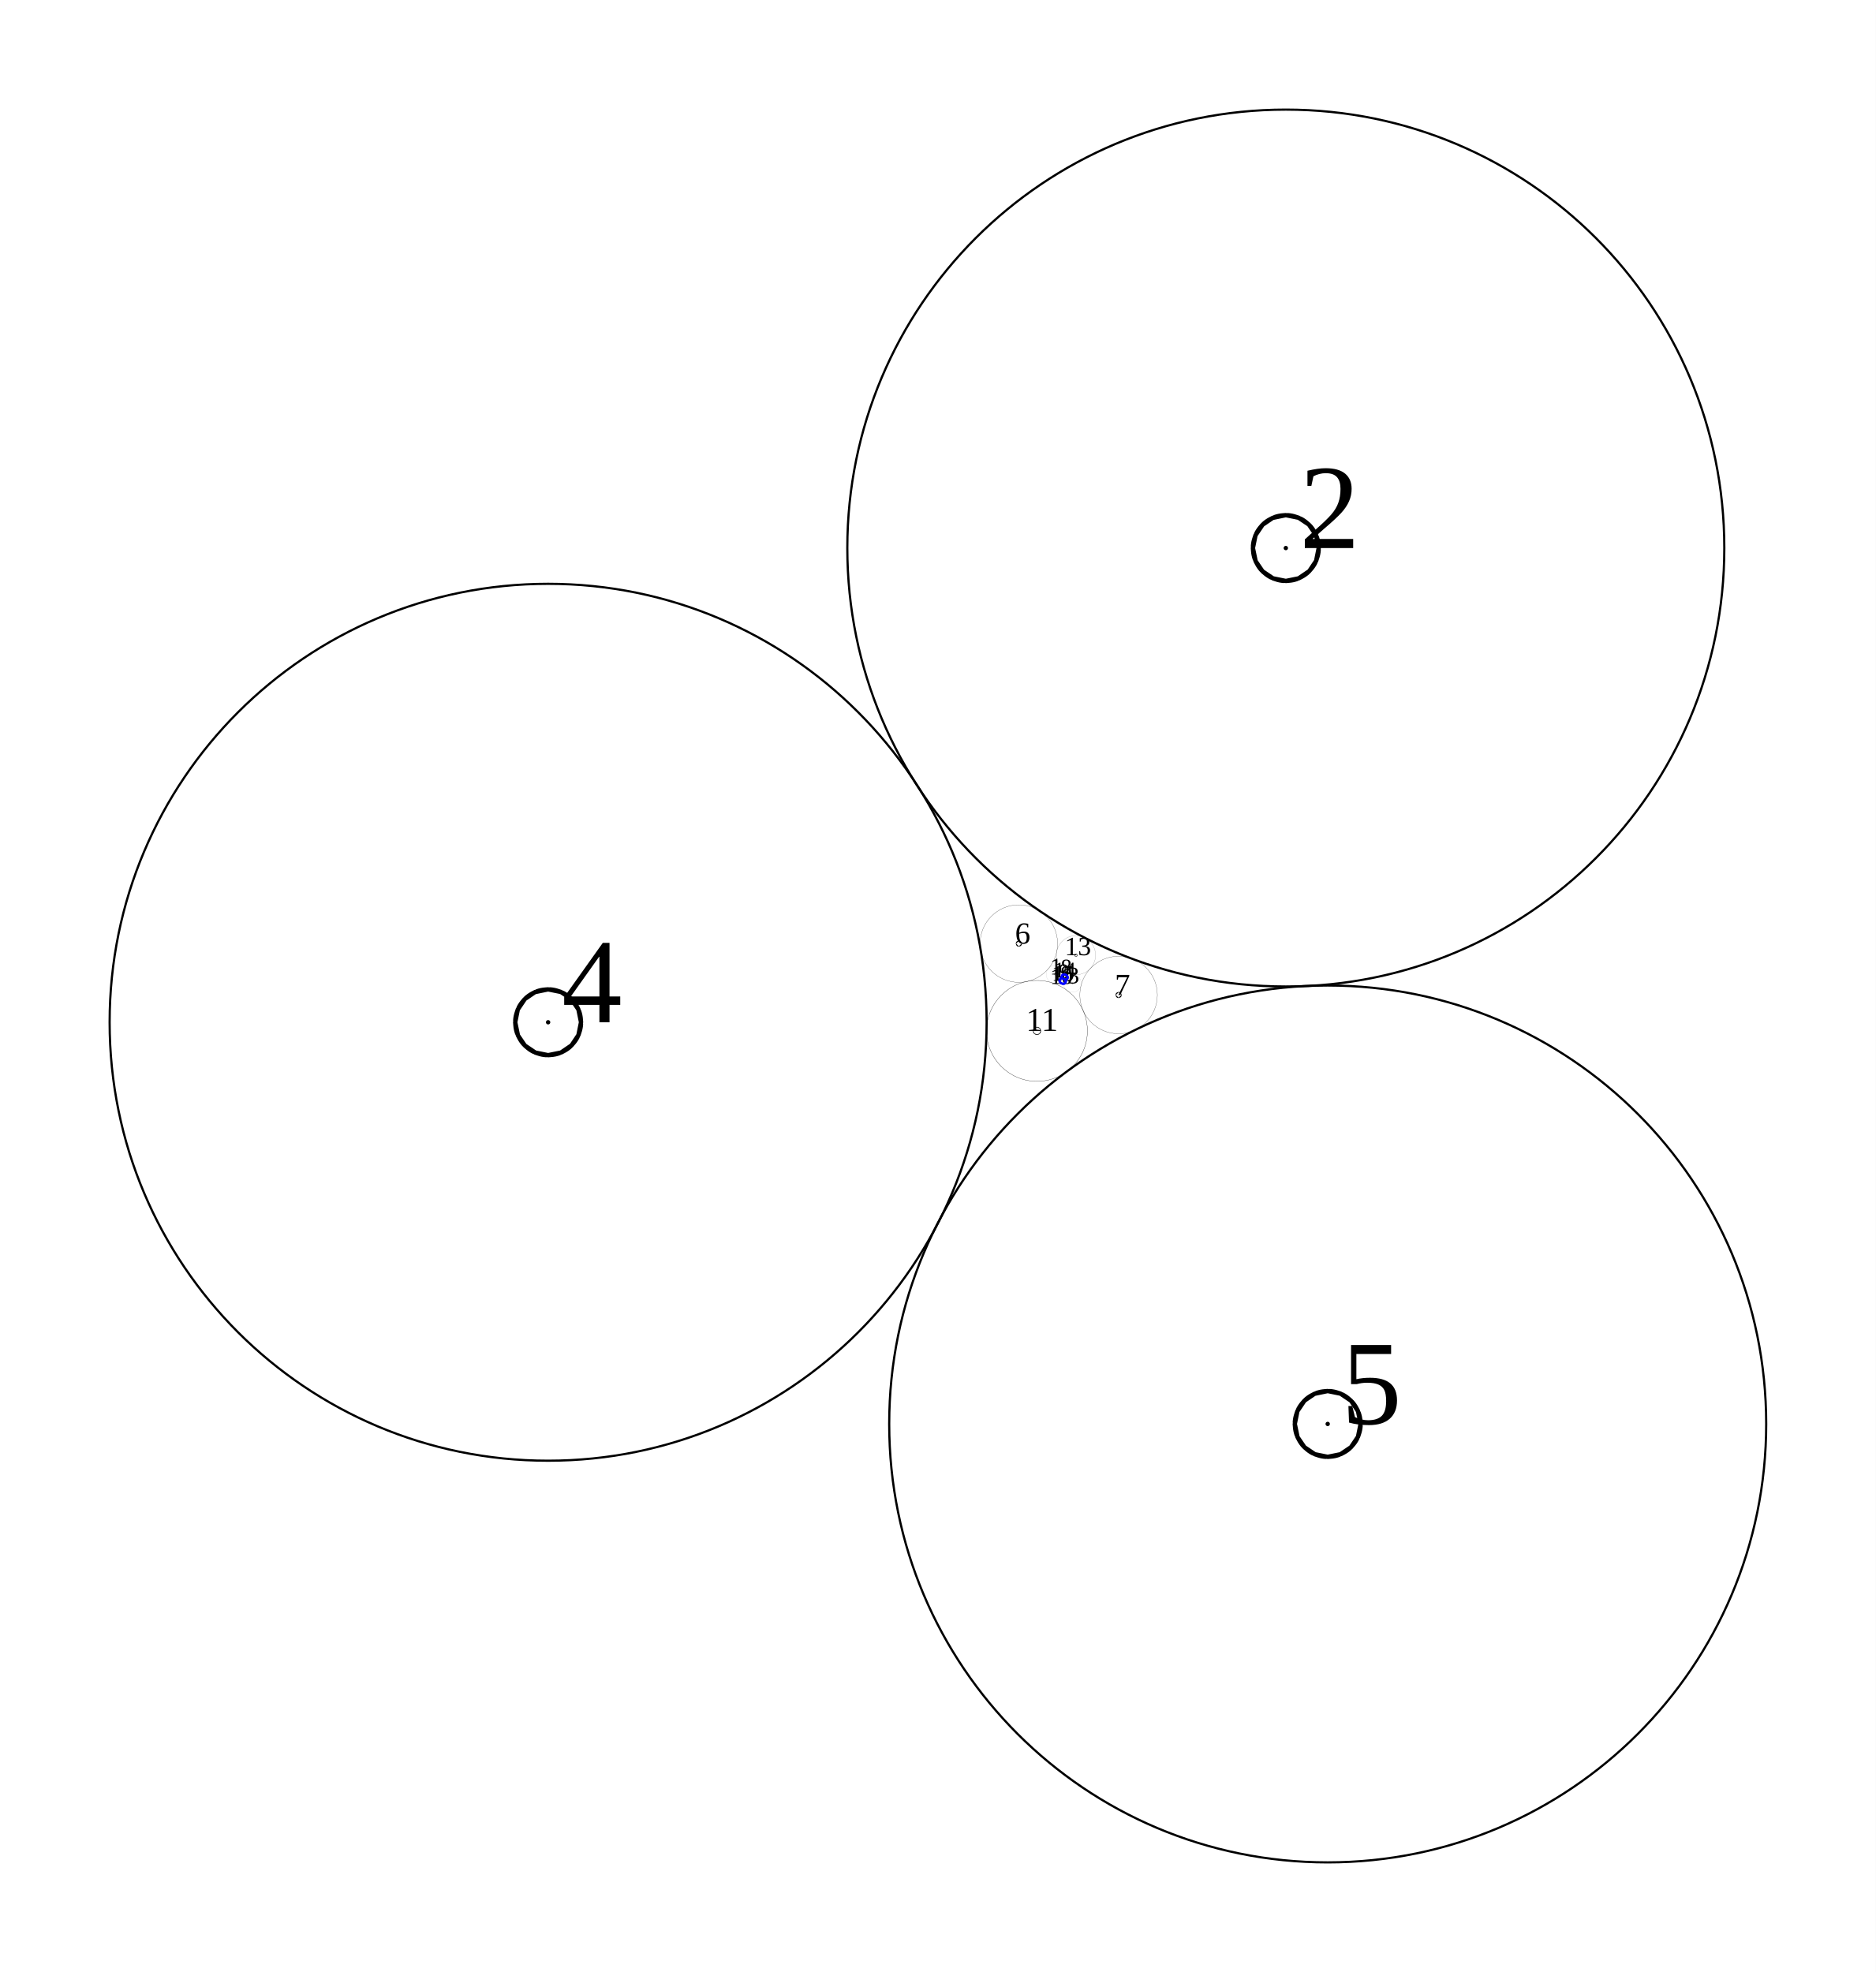
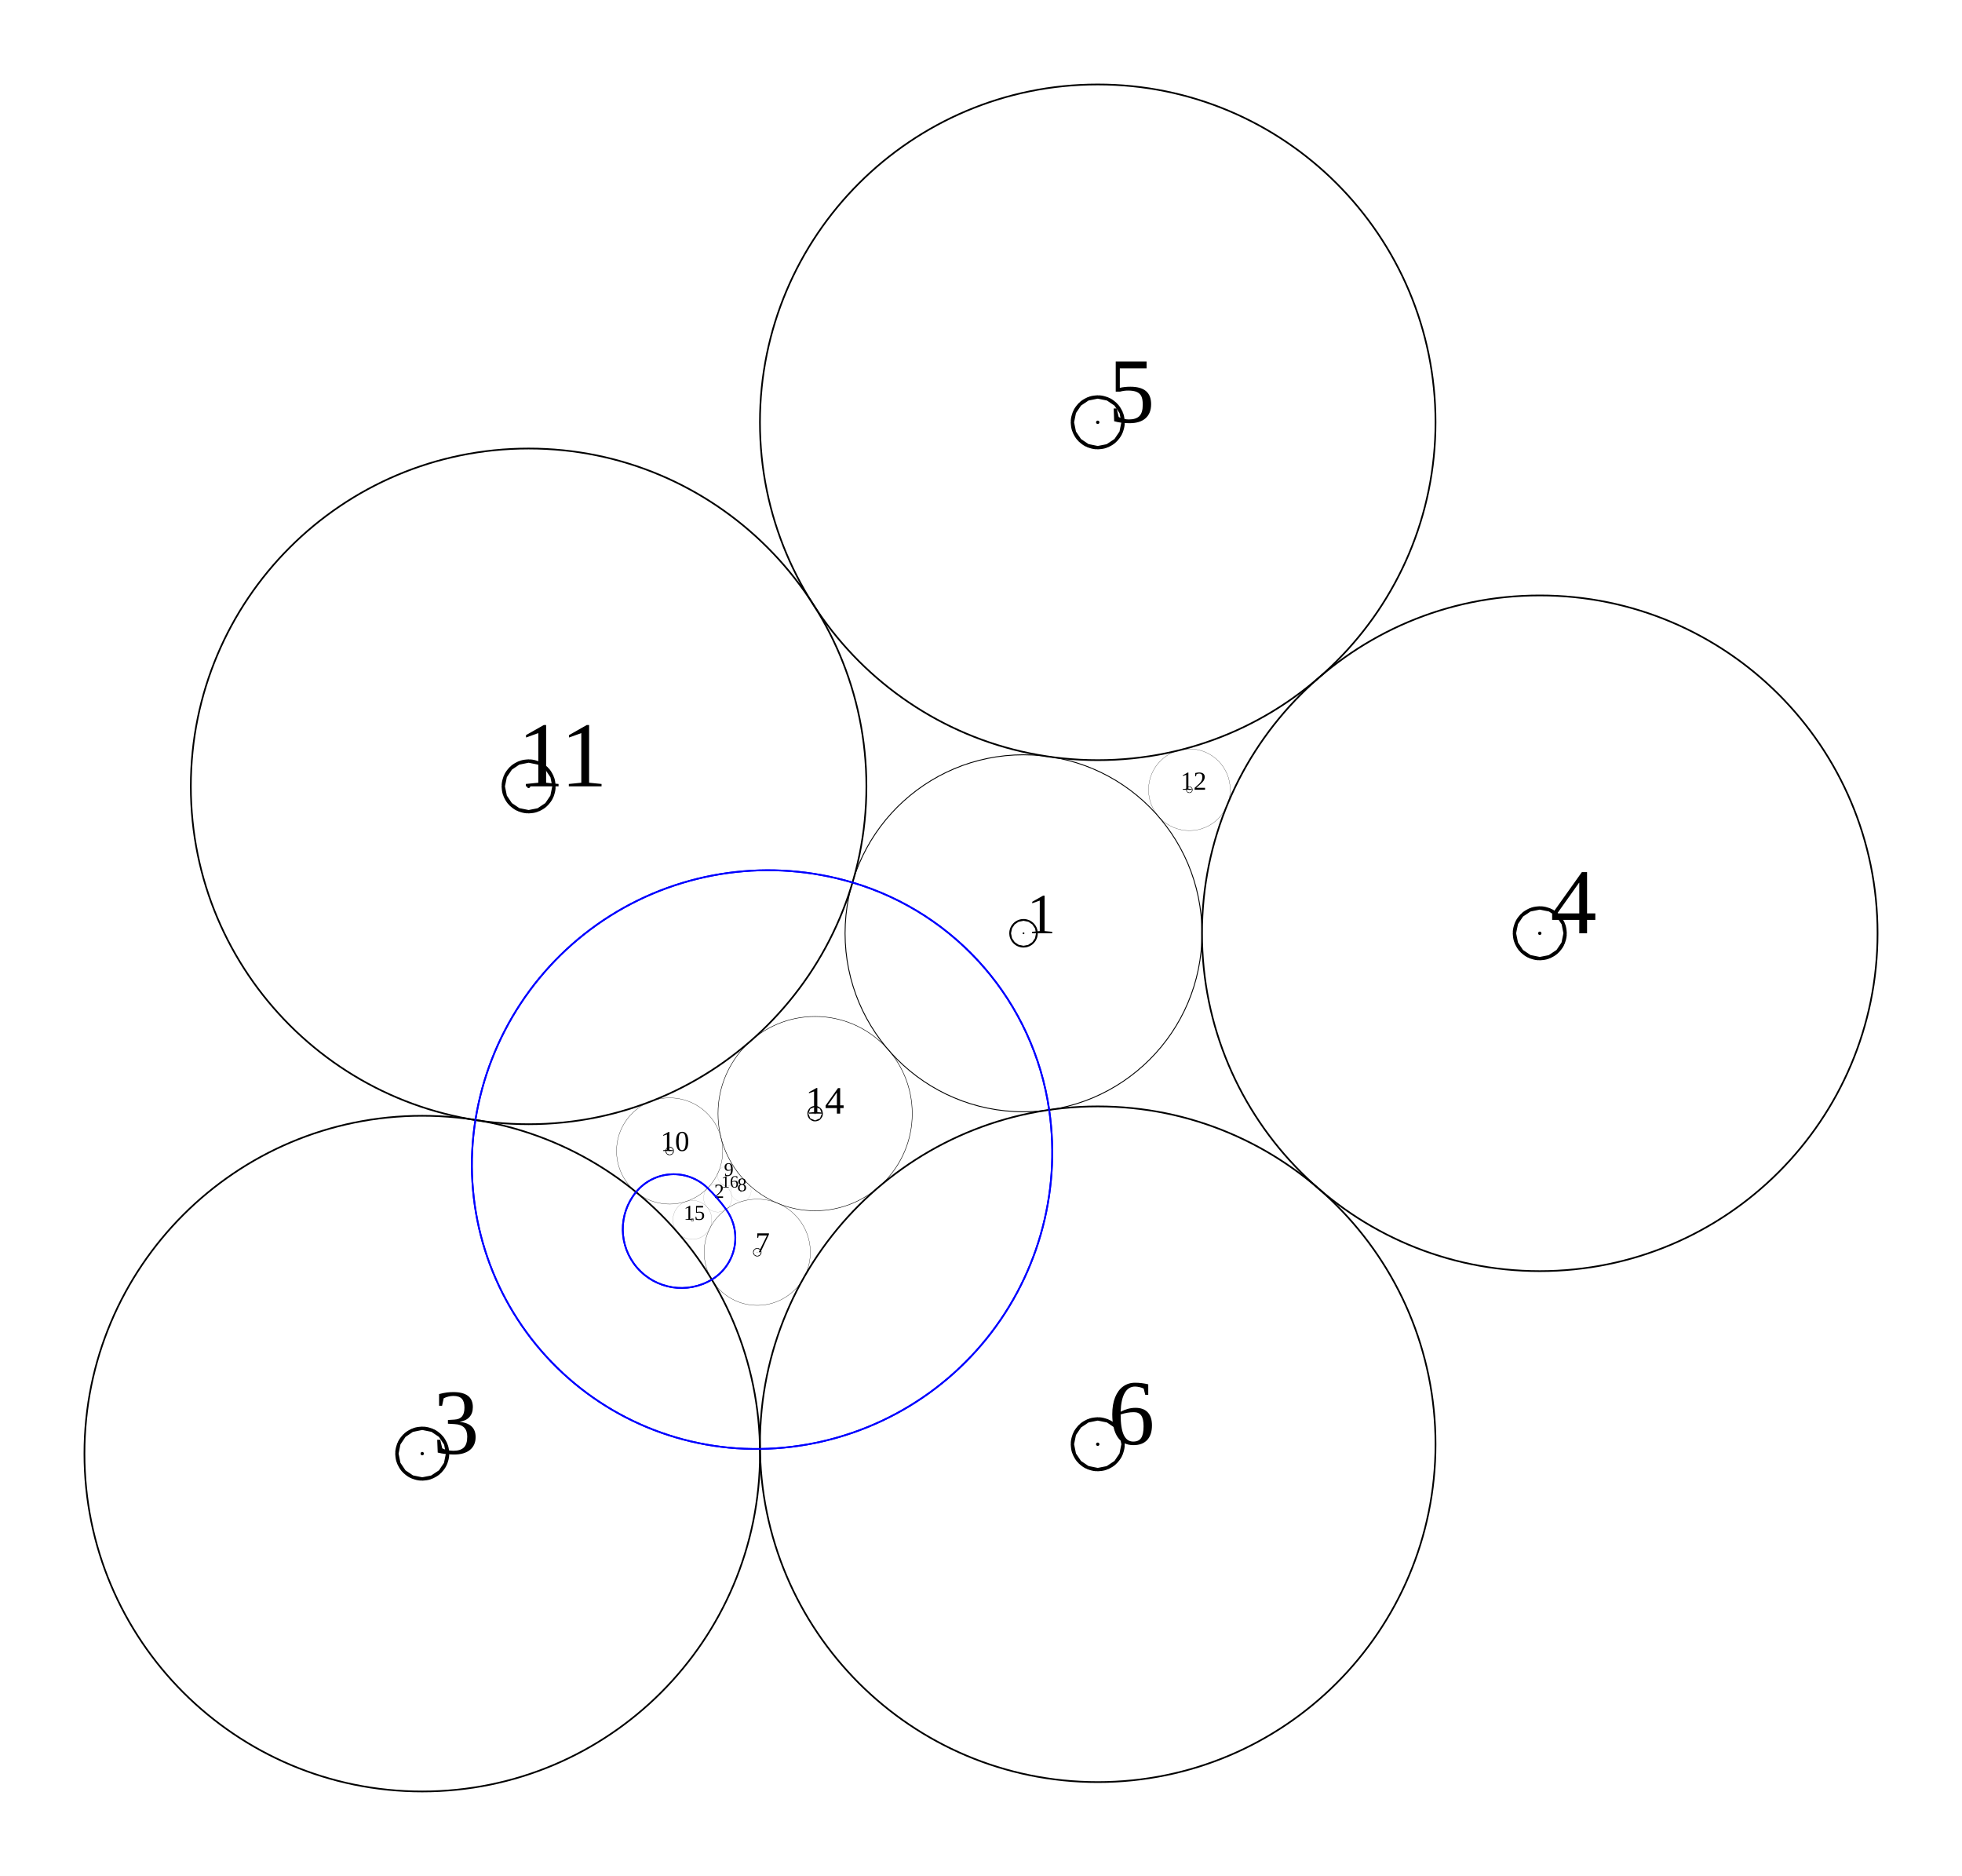
- <svg xmlns="http://www.w3.org/2000/svg" baseProfile="full" height="899.544" version="1.1" viewBox="0,0,855.567,899.544" width="855.567">
+ <svg xmlns="http://www.w3.org/2000/svg" baseProfile="full" height="1110.533" version="1.1" viewBox="0,0,1161.687,1110.533" width="1161.687">
  <defs />
-   <rect fill="white" height="899.544" width="855.567" x="0" y="0" />
-   <circle cx="605.567" cy="649.544" fill="none" r="200" stroke="black" stroke-width="1" />
-   <circle cx="605.567" cy="649.544" fill="black" r="1" stroke="black" stroke-width="30" />
-   <text fill="black" font-size="55px" text-anchor="middle" x="625.567" y="649.544">5</text>
-   <circle cx="250.0" cy="466.316" fill="none" r="200" stroke="black" stroke-width="1" />
-   <circle cx="250.0" cy="466.316" fill="black" r="1" stroke="black" stroke-width="30" />
-   <text fill="black" font-size="55px" text-anchor="middle" x="270.0" y="466.316">4</text>
-   <circle cx="586.463" cy="250.0" fill="none" r="200" stroke="black" stroke-width="1" />
-   <circle cx="586.463" cy="250.0" fill="black" r="1" stroke="black" stroke-width="30" />
-   <text fill="black" font-size="55px" text-anchor="middle" x="606.463" y="250.0">2</text>
-   <circle cx="481.229" cy="444.505" fill="none" r="4.041" stroke="black" stroke-width="0.02" />
-   <circle cx="481.229" cy="444.505" fill="black" r="0.02" stroke="black" stroke-width="0.606" />
-   <text fill="black" font-size="10.909px" text-anchor="middle" x="481.633" y="444.505">1</text>
-   <circle cx="489.137" cy="448.579" fill="none" r="4.041" stroke="black" stroke-width="0.02" />
-   <circle cx="489.137" cy="448.579" fill="black" r="0.02" stroke="black" stroke-width="0.606" />
-   <text fill="black" font-size="10.909px" text-anchor="middle" x="489.541" y="448.579">3</text>
-   <circle cx="464.695" cy="430.428" fill="none" r="17.674" stroke="black" stroke-width="0.088" />
-   <circle cx="464.695" cy="430.428" fill="black" r="0.088" stroke="black" stroke-width="2.651" />
-   <text fill="black" font-size="13.977px" text-anchor="middle" x="466.462" y="430.428">6</text>
-   <circle cx="510.196" cy="453.875" fill="none" r="17.674" stroke="black" stroke-width="0.088" />
-   <circle cx="510.196" cy="453.875" fill="black" r="0.088" stroke="black" stroke-width="2.651" />
-   <text fill="black" font-size="13.977px" text-anchor="middle" x="511.963" y="453.875">7</text>
-   <circle cx="486.233" cy="444.505" fill="none" r="0.962" stroke="black" stroke-width="0.005" />
-   <circle cx="486.233" cy="444.505" fill="black" r="0.005" stroke="black" stroke-width="0.144" />
-   <text fill="black" font-size="10.217px" text-anchor="middle" x="486.329" y="444.505">8</text>
-   <circle cx="485.16" cy="446.586" fill="none" r="0.407" stroke="black" stroke-width="0.002" />
-   <circle cx="485.16" cy="446.586" fill="black" r="0.002" stroke="black" stroke-width="0.061" />
-   <text fill="black" font-size="10.092px" text-anchor="middle" x="485.201" y="446.586">9</text>
-   <circle cx="484.003" cy="448.831" fill="none" r="1.098" stroke="black" stroke-width="0.005" />
-   <circle cx="484.003" cy="448.831" fill="black" r="0.005" stroke="black" stroke-width="0.165" />
-   <text fill="black" font-size="10.247px" text-anchor="middle" x="484.113" y="448.831">10</text>
-   <circle cx="472.965" cy="470.252" fill="none" r="23" stroke="black" stroke-width="0.115" />
-   <circle cx="472.965" cy="470.252" fill="black" r="0.115" stroke="black" stroke-width="3.45" />
-   <text fill="black" font-size="15.175px" text-anchor="middle" x="475.265" y="470.252">11</text>
-   <circle cx="490.761" cy="435.716" fill="none" r="8.924" stroke="black" stroke-width="0.045" />
-   <circle cx="490.761" cy="435.716" fill="black" r="0.045" stroke="black" stroke-width="1.339" />
-   <text fill="black" font-size="12.008px" text-anchor="middle" x="491.654" y="435.716">13</text>
-   <circle cx="485.569" cy="445.792" fill="none" r="0.486" stroke="black" stroke-width="0.002" />
-   <circle cx="485.569" cy="445.792" fill="black" r="0.002" stroke="black" stroke-width="0.073" />
-   <text fill="black" font-size="10.109px" text-anchor="middle" x="485.618" y="445.792">14</text>
-   <circle cx="484.74" cy="447.401" fill="none" r="0.51" stroke="black" stroke-width="0.003" />
-   <circle cx="484.74" cy="447.401" fill="black" r="0.003" stroke="black" stroke-width="0.077" />
-   <text fill="black" font-size="10.115px" text-anchor="middle" x="484.791" y="447.401">15</text>
-   <path d="M 485.27,444.505 A 1.004 1.004 0 0,0 484.801 446.395" fill="none" stroke="blue" stroke-width="1" />
-   <path d="M 484.801,446.395 A 36.858 36.858 0 0,0 485.524 446.768" fill="none" stroke="blue" stroke-width="1" />
-   <path d="M 485.524,446.768 A 1.004 1.004 0 0,0 486.791 445.288" fill="none" stroke="blue" stroke-width="1" />
-   <path d="M 486.791,445.288 A 1.868 1.868 0 0,0 485.27 444.505" fill="none" stroke="blue" stroke-width="1" />
-   <path d="M 483.411,447.906 A 1.061 1.061 0 0,1 484.801 446.395" fill="none" stroke="blue" stroke-width="1" />
-   <path d="M 484.801,446.395 A 36.858 36.858 0 0,0 485.524 446.768" fill="none" stroke="blue" stroke-width="1" />
-   <path d="M 485.524,446.768 A 1.061 1.061 0 0,1 485.1 448.777" fill="none" stroke="blue" stroke-width="1" />
-   <path d="M 485.1,448.777 A 1.897 1.897 0 0,1 483.411 447.906" fill="none" stroke="blue" stroke-width="1" />
-   <path d="M 484.801,446.395 A 1.061 1.061 0 0,0 483.411 447.906" fill="none" stroke="blue" stroke-width="1" />
-   <path d="M 483.411,447.906 A 1.897 1.897 0 0,0 485.1 448.777" fill="none" stroke="blue" stroke-width="1" />
-   <path d="M 485.1,448.777 A 1.061 1.061 0 0,0 485.524 446.768" fill="none" stroke="blue" stroke-width="1" />
-   <path d="M 485.524,446.768 A 36.858 36.858 0 0,1 484.801 446.395" fill="none" stroke="blue" stroke-width="1" />
-   <path d="M 484.801,446.395 A 1.004 1.004 0 0,1 485.27 444.505" fill="none" stroke="blue" stroke-width="1" />
-   <path d="M 485.27,444.505 A 1.868 1.868 0 0,1 486.791 445.288" fill="none" stroke="blue" stroke-width="1" />
-   <path d="M 486.791,445.288 A 1.004 1.004 0 0,1 485.524 446.768" fill="none" stroke="blue" stroke-width="1" />
-   <path d="M 485.524,446.768 A 36.858 36.858 0 0,1 484.801 446.395" fill="none" stroke="blue" stroke-width="1" />
+   <rect fill="white" height="1110.533" width="1161.687" x="0" y="0" />
+   <circle cx="649.961" cy="250" fill="none" r="200" stroke="black" stroke-width="1" />
+   <circle cx="649.961" cy="250" fill="black" r="1" stroke="black" stroke-width="30" />
+   <text fill="black" font-size="55px" text-anchor="middle" x="669.961" y="250">5</text>
+   <circle cx="911.687" cy="552.49" fill="none" r="200" stroke="black" stroke-width="1" />
+   <circle cx="911.687" cy="552.49" fill="black" r="1" stroke="black" stroke-width="30" />
+   <text fill="black" font-size="55px" text-anchor="middle" x="931.687" y="552.49">4</text>
+   <circle cx="649.961" cy="854.979" fill="none" r="200" stroke="black" stroke-width="1" />
+   <circle cx="649.961" cy="854.979" fill="black" r="1" stroke="black" stroke-width="30" />
+   <text fill="black" font-size="55px" text-anchor="middle" x="669.961" y="854.979">6</text>
+   <circle cx="312.991" cy="465.524" fill="none" r="200" stroke="black" stroke-width="1" />
+   <circle cx="312.991" cy="465.524" fill="black" r="1" stroke="black" stroke-width="30" />
+   <text fill="black" font-size="55px" text-anchor="middle" x="332.991" y="465.524">11</text>
+   <circle cx="250.0" cy="860.533" fill="none" r="200" stroke="black" stroke-width="1" />
+   <circle cx="250.0" cy="860.533" fill="black" r="1" stroke="black" stroke-width="30" />
+   <text fill="black" font-size="55px" text-anchor="middle" x="270.0" y="860.533">3</text>
+   <circle cx="606.022" cy="552.49" fill="none" r="105.664" stroke="black" stroke-width="0.528" />
+   <circle cx="606.022" cy="552.49" fill="black" r="0.528" stroke="black" stroke-width="15.85" />
+   <text fill="black" font-size="33.774px" text-anchor="middle" x="616.589" y="552.49">1</text>
+   <circle cx="424.966" cy="709.146" fill="none" r="8.353" stroke="black" stroke-width="0.042" />
+   <circle cx="424.966" cy="709.146" fill="black" r="0.042" stroke="black" stroke-width="1.253" />
+   <text fill="black" font-size="11.879px" text-anchor="middle" x="425.802" y="709.146">2</text>
+   <circle cx="448.364" cy="741.321" fill="none" r="31.43" stroke="black" stroke-width="0.157" />
+   <circle cx="448.364" cy="741.321" fill="black" r="0.157" stroke="black" stroke-width="4.715" />
+   <text fill="black" font-size="17.072px" text-anchor="middle" x="451.507" y="741.321">7</text>
+   <circle cx="438.748" cy="705.151" fill="none" r="5.996" stroke="black" stroke-width="0.03" />
+   <circle cx="438.748" cy="705.151" fill="black" r="0.03" stroke="black" stroke-width="0.899" />
+   <text fill="black" font-size="11.349px" text-anchor="middle" x="439.347" y="705.151">8</text>
+   <circle cx="430.901" cy="696.082" fill="none" r="5.996" stroke="black" stroke-width="0.03" />
+   <circle cx="430.901" cy="696.082" fill="black" r="0.03" stroke="black" stroke-width="0.899" />
+   <text fill="black" font-size="11.349px" text-anchor="middle" x="431.501" y="696.082">9</text>
+   <circle cx="396.489" cy="681.366" fill="none" r="31.43" stroke="black" stroke-width="0.157" />
+   <circle cx="396.489" cy="681.366" fill="black" r="0.157" stroke="black" stroke-width="4.715" />
+   <text fill="black" font-size="17.072px" text-anchor="middle" x="399.632" y="681.366">10</text>
+   <circle cx="704.221" cy="467.525" fill="none" r="24.19" stroke="black" stroke-width="0.121" />
+   <circle cx="704.221" cy="467.525" fill="black" r="0.121" stroke="black" stroke-width="3.628" />
+   <text fill="black" font-size="15.443px" text-anchor="middle" x="706.64" y="467.525">12</text>
+   <circle cx="482.63" cy="659.253" fill="none" r="57.504" stroke="black" stroke-width="0.288" />
+   <circle cx="482.63" cy="659.253" fill="black" r="0.288" stroke="black" stroke-width="8.626" />
+   <text fill="black" font-size="22.938px" text-anchor="middle" x="488.381" y="659.253">14</text>
+   <circle cx="409.947" cy="722.141" fill="none" r="11.508" stroke="black" stroke-width="0.058" />
+   <circle cx="409.947" cy="722.141" fill="black" r="0.058" stroke="black" stroke-width="1.726" />
+   <text fill="black" font-size="12.589px" text-anchor="middle" x="411.098" y="722.141">15</text>
+   <circle cx="432.059" cy="703.009" fill="none" r="1.027" stroke="black" stroke-width="0.005" />
+   <circle cx="432.059" cy="703.009" fill="black" r="0.005" stroke="black" stroke-width="0.154" />
+   <text fill="black" font-size="10.231px" text-anchor="middle" x="432.162" y="703.009">16</text>
+   <path d="M 421.424,757.511 A 34.771 34.771 0 0,1 376.595 705.699" fill="none" stroke="blue" stroke-width="1" />
+   <path d="M 376.595,705.699 A 28.791 28.791 0 0,1 418.988 703.313" fill="none" stroke="blue" stroke-width="1" />
+   <path d="M 418.988,703.313 A 98.578 98.578 0 0,1 429.879 715.901" fill="none" stroke="blue" stroke-width="1" />
+   <path d="M 429.879,715.901 A 28.791 28.791 0 0,1 421.424 757.511" fill="none" stroke="blue" stroke-width="1" />
+   <path d="M 449.981,857.756 A 168.249 168.249 0 0,1 281.495 663.029" fill="none" stroke="blue" stroke-width="1" />
+   <path d="M 281.495,663.029 A 175.49 175.49 0 0,1 504.725 522.427" fill="none" stroke="blue" stroke-width="1" />
+   <path d="M 504.725,522.427 A 165.205 165.205 0 0,1 621.212 657.056" fill="none" stroke="blue" stroke-width="1" />
+   <path d="M 621.212,657.056 A 175.49 175.49 0 0,1 449.981 857.756" fill="none" stroke="blue" stroke-width="1" />
+   <path d="M 281.495,663.029 A 168.249 168.249 0 0,0 449.981 857.756" fill="none" stroke="blue" stroke-width="1" />
+   <path d="M 449.981,857.756 A 175.49 175.49 0 0,0 621.212 657.056" fill="none" stroke="blue" stroke-width="1" />
+   <path d="M 621.212,657.056 A 165.205 165.205 0 0,0 504.725 522.427" fill="none" stroke="blue" stroke-width="1" />
+   <path d="M 504.725,522.427 A 175.49 175.49 0 0,0 281.495 663.029" fill="none" stroke="blue" stroke-width="1" />
+   <path d="M 376.595,705.699 A 34.771 34.771 0 0,0 421.424 757.511" fill="none" stroke="blue" stroke-width="1" />
+   <path d="M 421.424,757.511 A 28.791 28.791 0 0,0 429.879 715.901" fill="none" stroke="blue" stroke-width="1" />
+   <path d="M 429.879,715.901 A 98.578 98.578 0 0,0 418.988 703.313" fill="none" stroke="blue" stroke-width="1" />
+   <path d="M 418.988,703.313 A 28.791 28.791 0 0,0 376.595 705.699" fill="none" stroke="blue" stroke-width="1" />
</svg>
